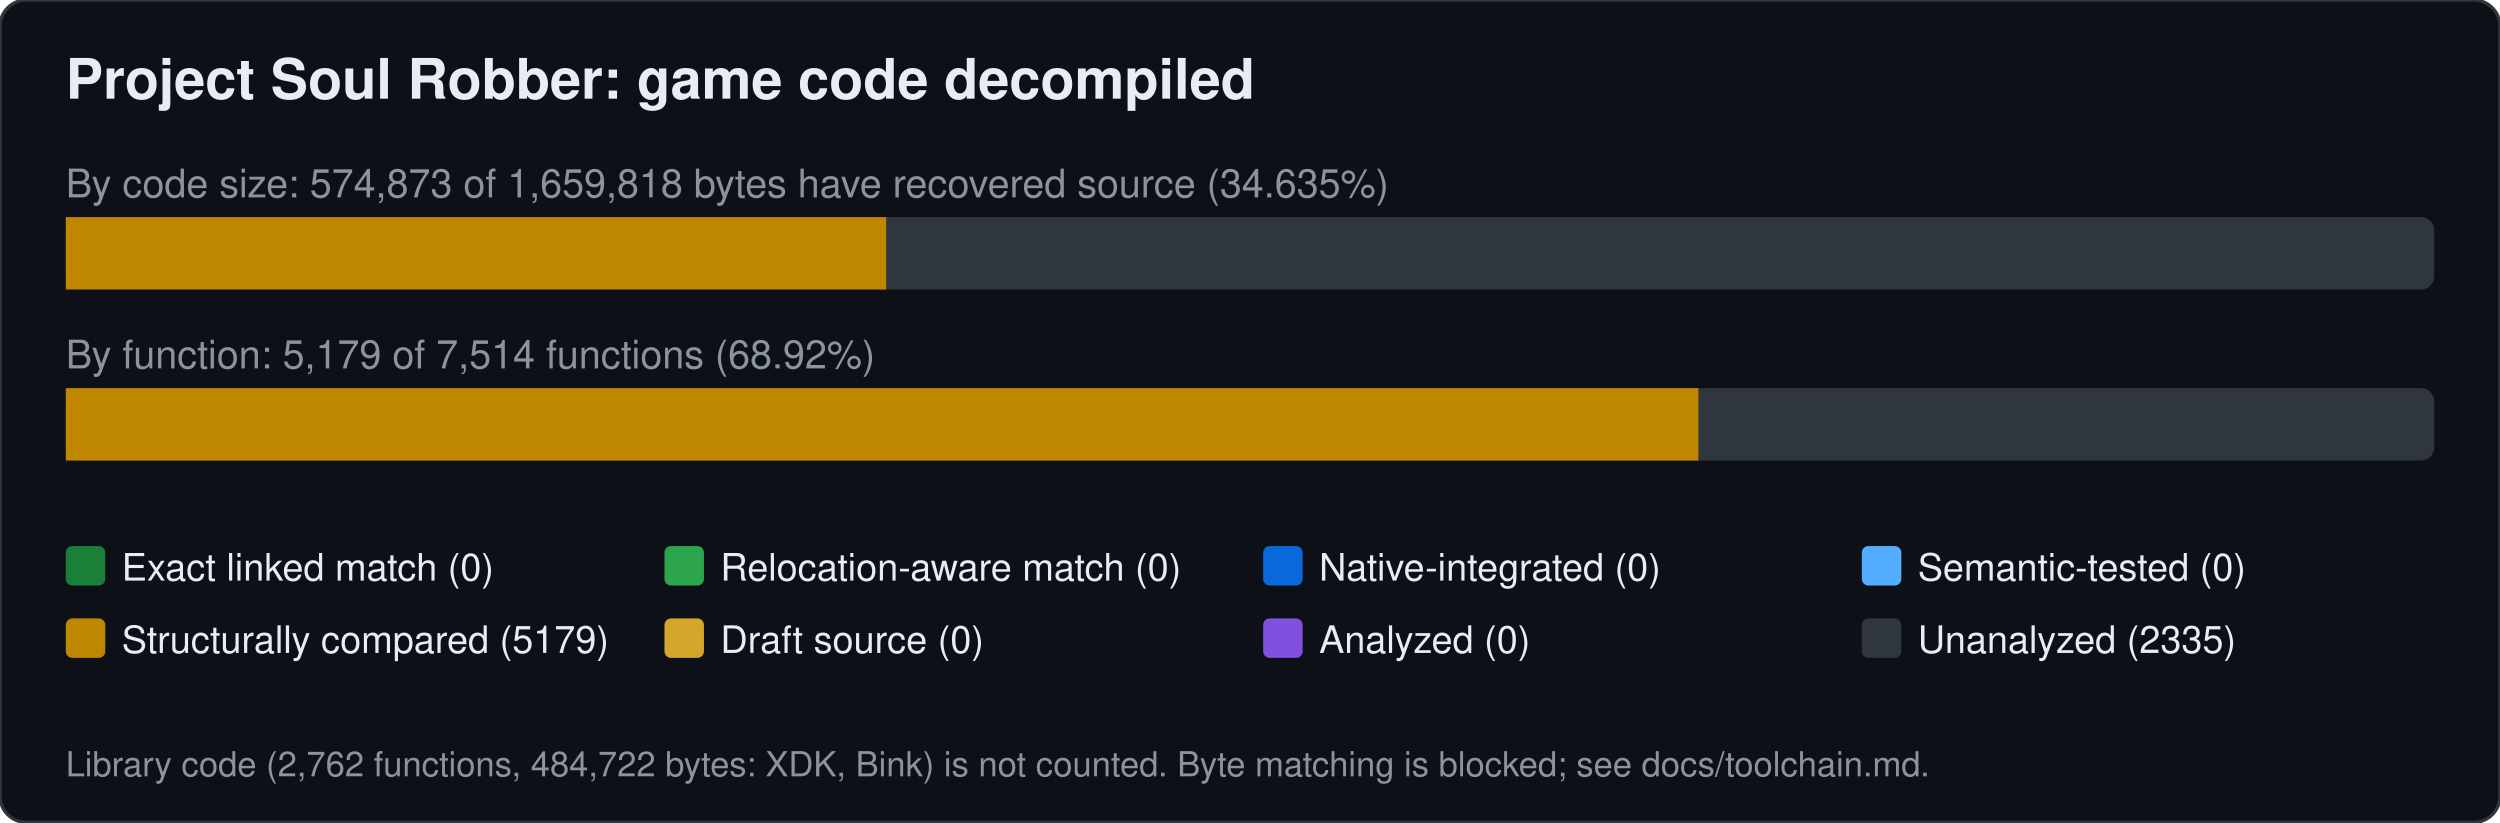
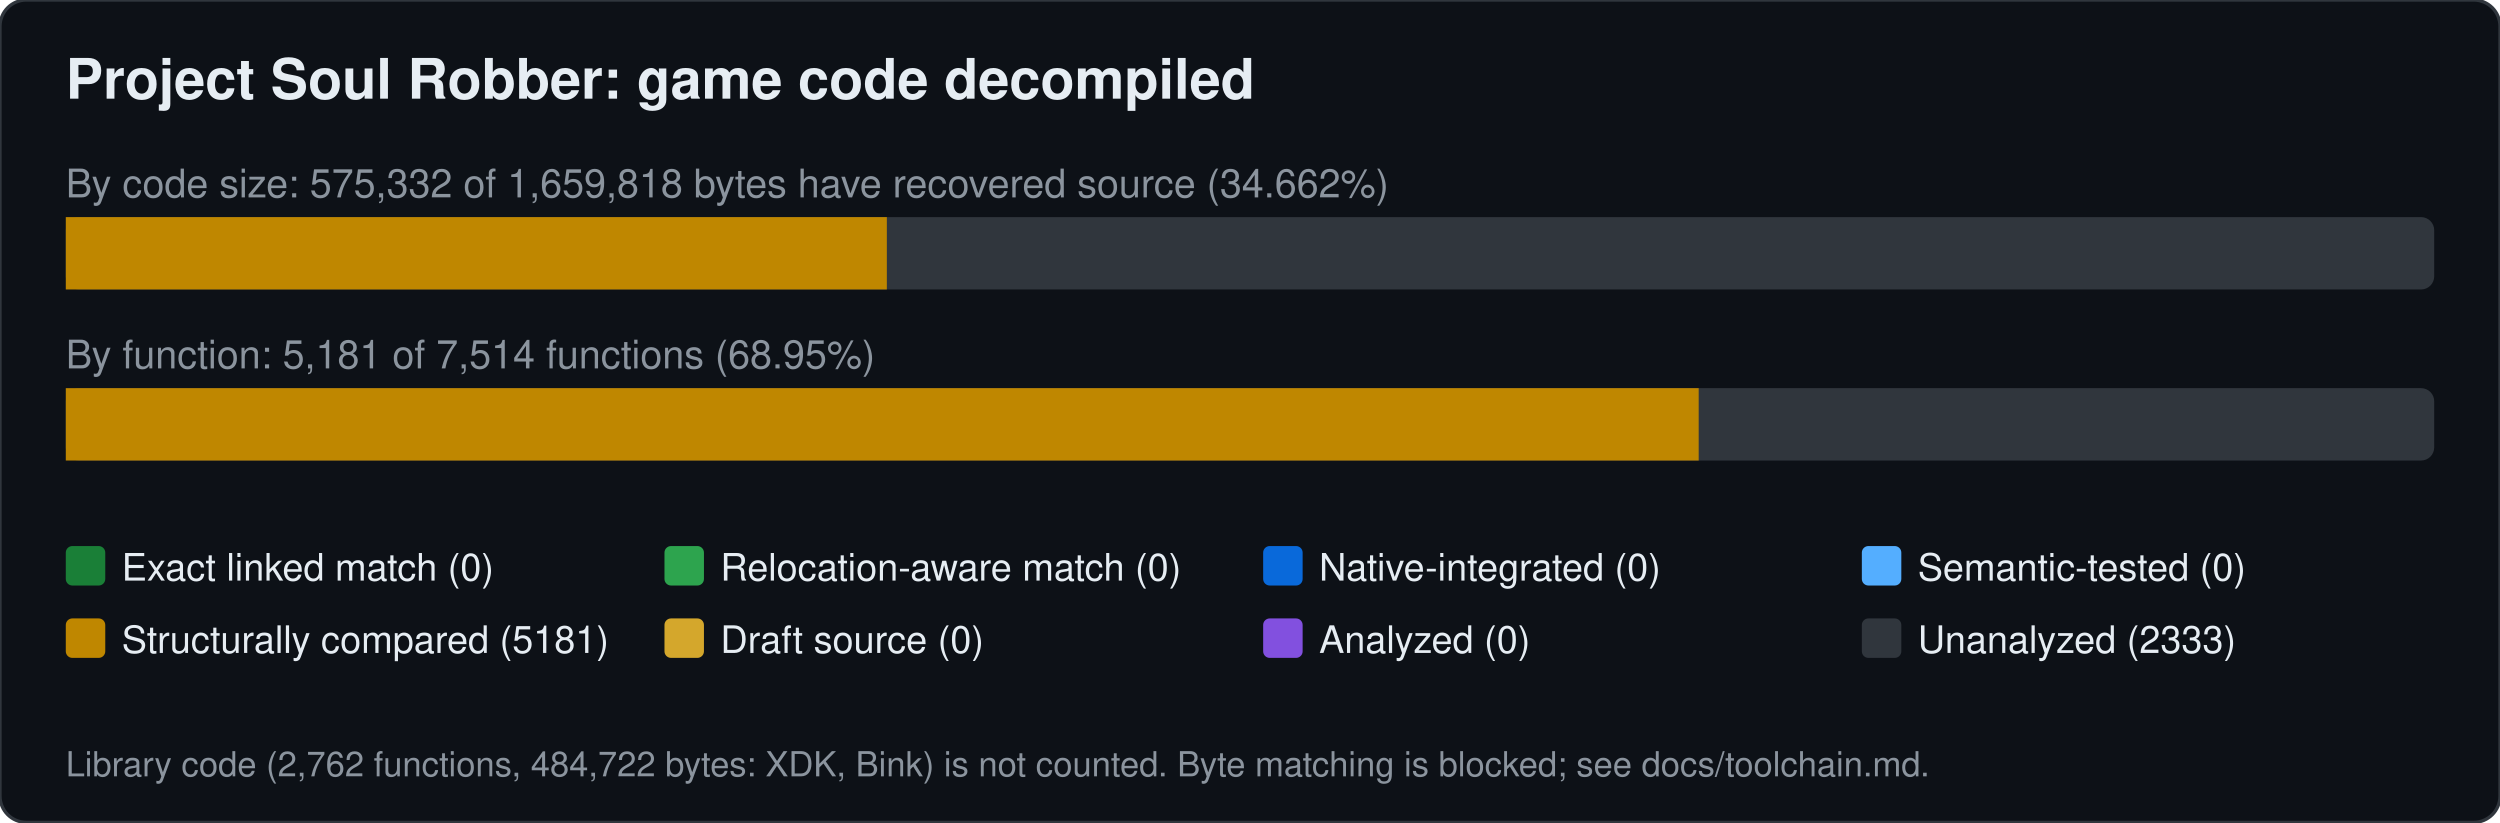
<svg xmlns="http://www.w3.org/2000/svg" width="760" height="250" viewBox="0 0 760 250" font-family="Segoe UI,Helvetica,Arial,sans-serif">
  <rect width="760" height="250" rx="8" fill="#0d1117" stroke="#30363d" />
  <text x="20" y="30" font-size="17" font-weight="600" fill="#e6edf3">Project Soul Robber: game code decompiled</text>
-   <text x="20" y="60" font-size="12" fill="#8b949e">By code size: 574,873 of 1,659,818 bytes have recovered source (34.635%)</text>
+   <text x="20" y="60" font-size="12" fill="#8b949e">By code size: 575,332 of 1,659,818 bytes have recovered source (34.662%)</text>
  <rect x="20" y="66" width="720" height="22" rx="4" fill="#30363d" />
-   <rect x="20.0" y="66" width="249.4" height="22" fill="#bf8700" />
-   <text x="20" y="112" font-size="12" fill="#8b949e">By function: 5,179 of 7,514 functions (68.92%)</text>
+   <rect x="20.0" y="66" width="249.6" height="22" fill="#bf8700" />
+   <text x="20" y="112" font-size="12" fill="#8b949e">By function: 5,181 of 7,514 functions (68.95%)</text>
  <rect x="20" y="118" width="720" height="22" rx="4" fill="#30363d" />
-   <rect x="20.0" y="118" width="496.3" height="22" fill="#bf8700" />
+   <rect x="20.0" y="118" width="496.4" height="22" fill="#bf8700" />
  <rect x="20" y="166" width="12" height="12" rx="2" fill="#1a7f37" />
  <text x="37" y="176.5" font-size="11.5" fill="#e6edf3">Exact linked match (0)</text>
  <rect x="202" y="166" width="12" height="12" rx="2" fill="#2da44e" />
  <text x="219" y="176.5" font-size="11.5" fill="#e6edf3">Relocation-aware match (0)</text>
  <rect x="384" y="166" width="12" height="12" rx="2" fill="#0969da" />
  <text x="401" y="176.5" font-size="11.5" fill="#e6edf3">Native-integrated (0)</text>
  <rect x="566" y="166" width="12" height="12" rx="2" fill="#54aeff" />
  <text x="583" y="176.5" font-size="11.5" fill="#e6edf3">Semantic-tested (0)</text>
  <rect x="20" y="188" width="12" height="12" rx="2" fill="#bf8700" />
-   <text x="37" y="198.5" font-size="11.5" fill="#e6edf3">Structurally compared (5179)</text>
+   <text x="37" y="198.5" font-size="11.5" fill="#e6edf3">Structurally compared (5181)</text>
  <rect x="202" y="188" width="12" height="12" rx="2" fill="#d4a72c" />
  <text x="219" y="198.5" font-size="11.5" fill="#e6edf3">Draft source (0)</text>
  <rect x="384" y="188" width="12" height="12" rx="2" fill="#8250df" />
  <text x="401" y="198.5" font-size="11.5" fill="#e6edf3">Analyzed (0)</text>
  <rect x="566" y="188" width="12" height="12" rx="2" fill="#30363d" />
-   <text x="583" y="198.5" font-size="11.5" fill="#e6edf3">Unanalyzed (2335)</text>
+   <text x="583" y="198.5" font-size="11.5" fill="#e6edf3">Unanalyzed (2333)</text>
  <text x="20" y="236" font-size="10.5" fill="#8b949e">Library code (2,762 functions, 484,722 bytes: XDK, Bink) is not counted. Byte matching is blocked; see docs/toolchain.md.</text>
</svg>
